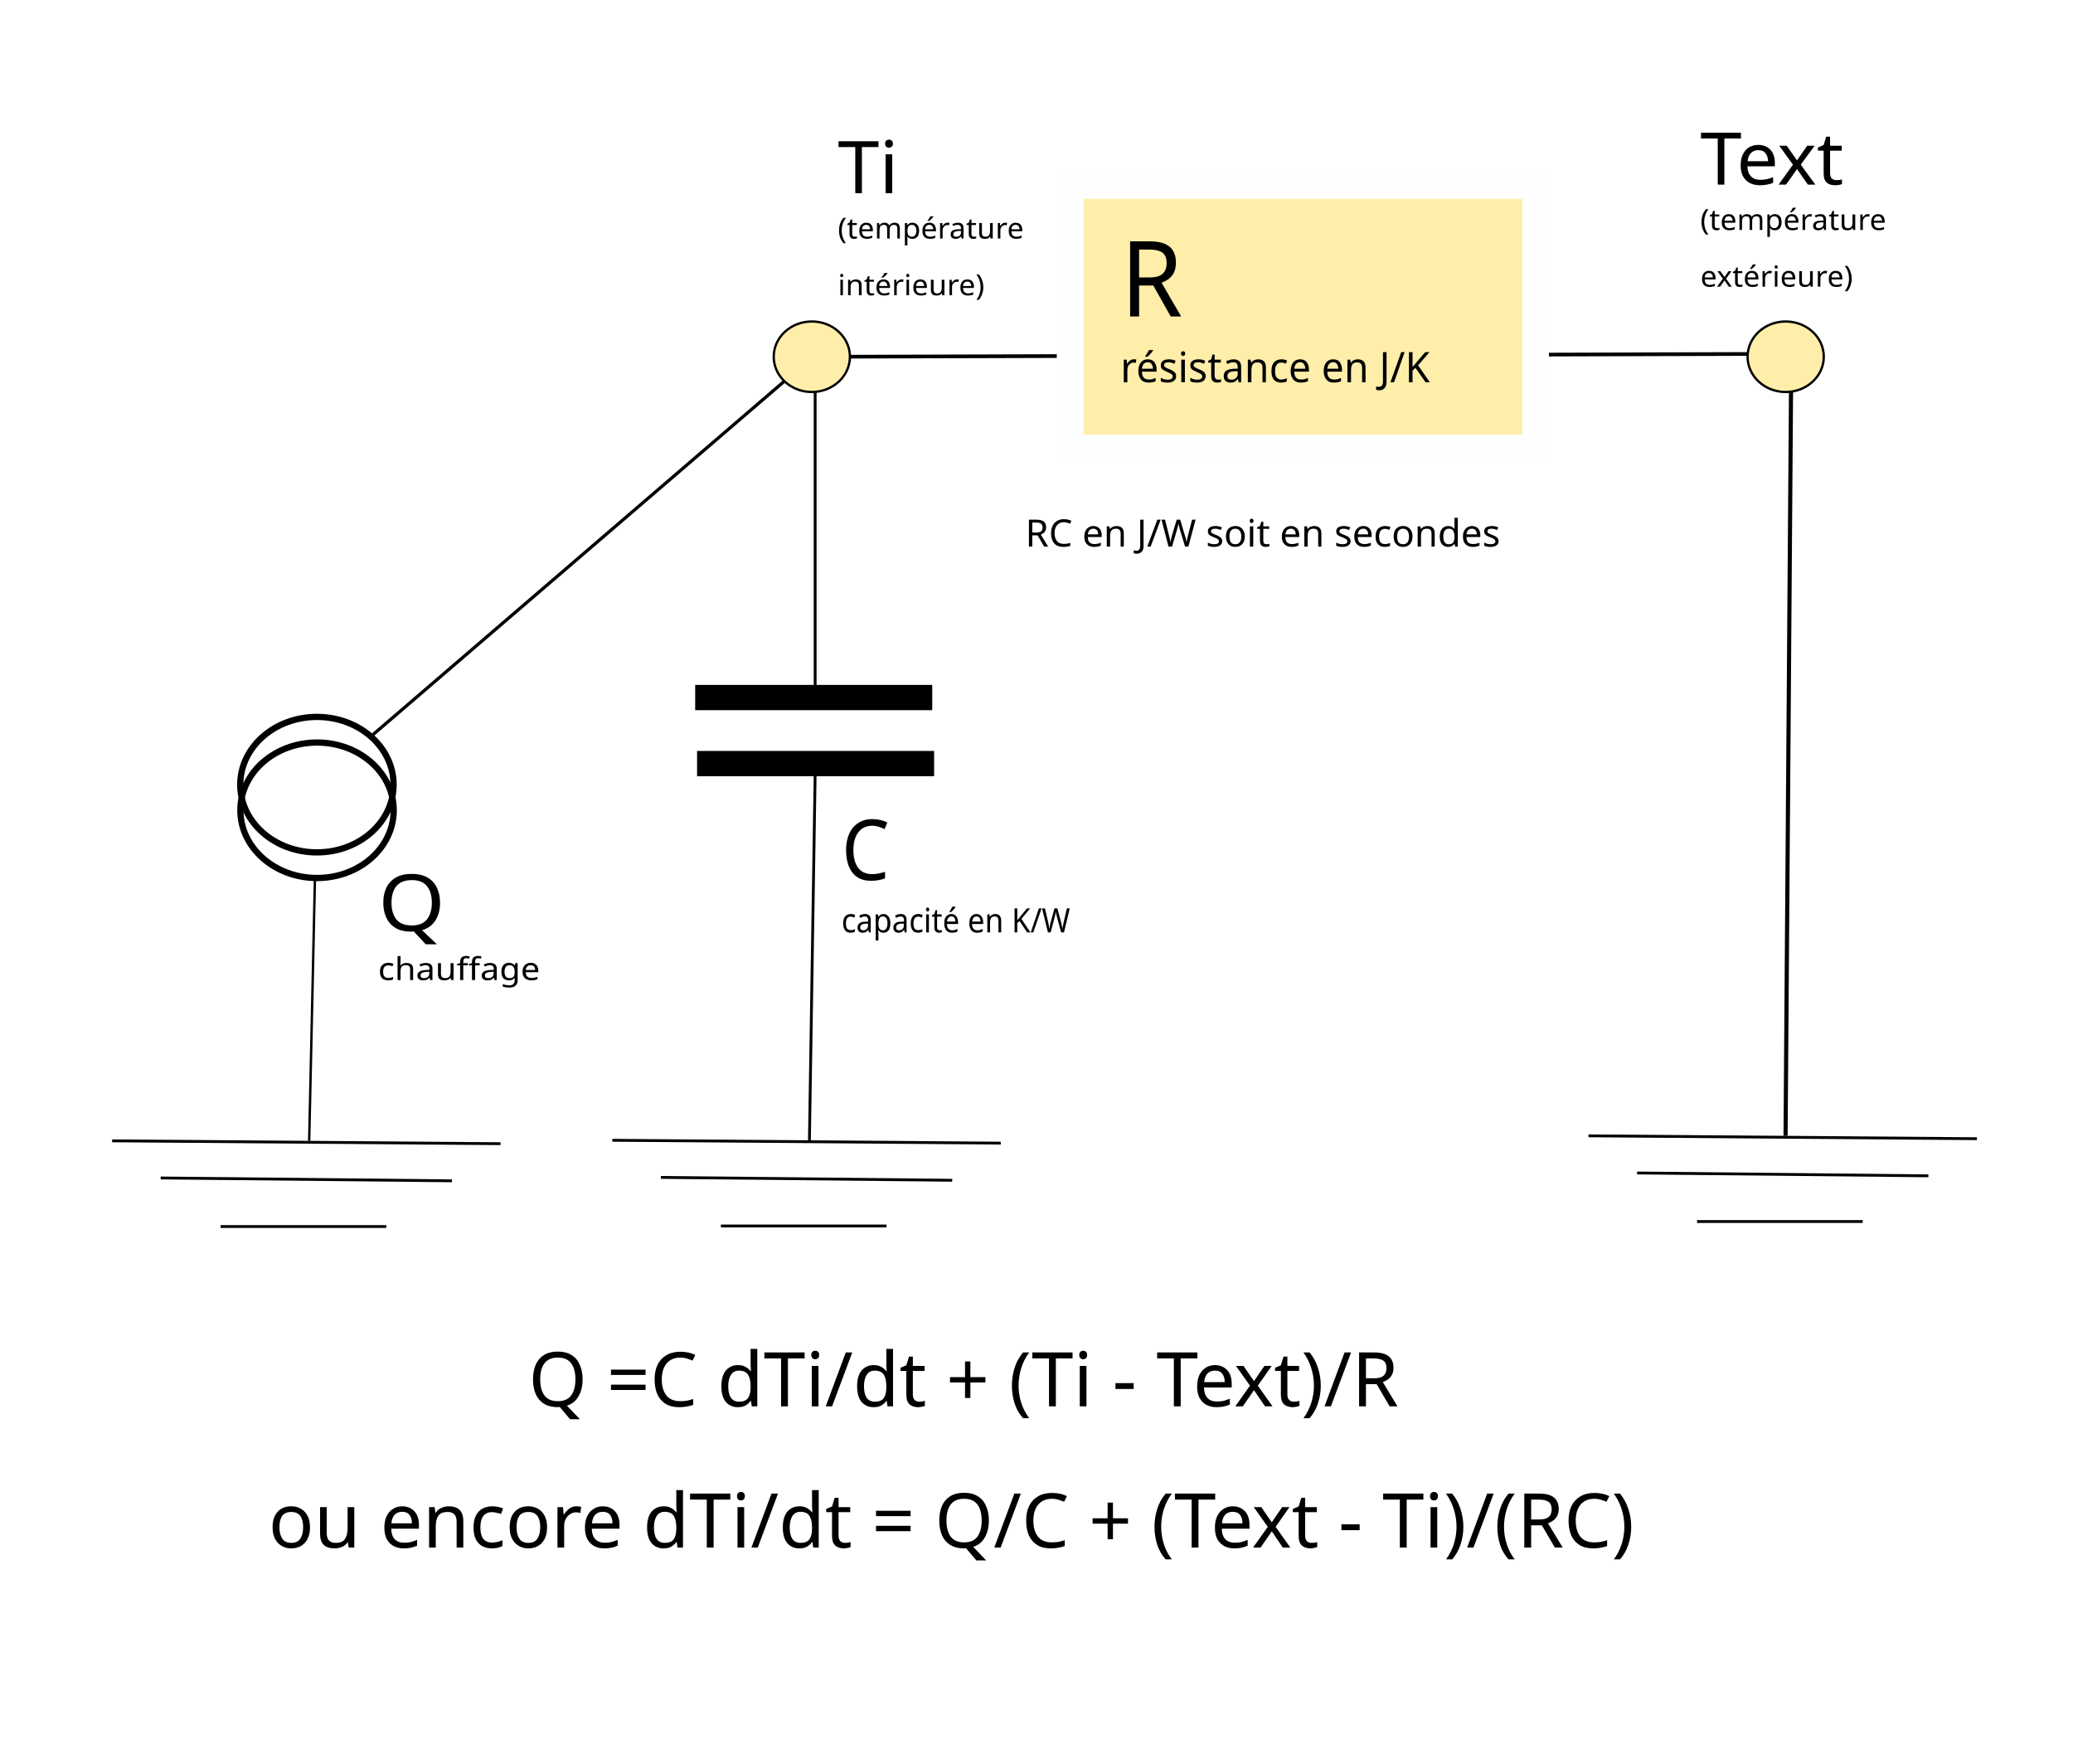
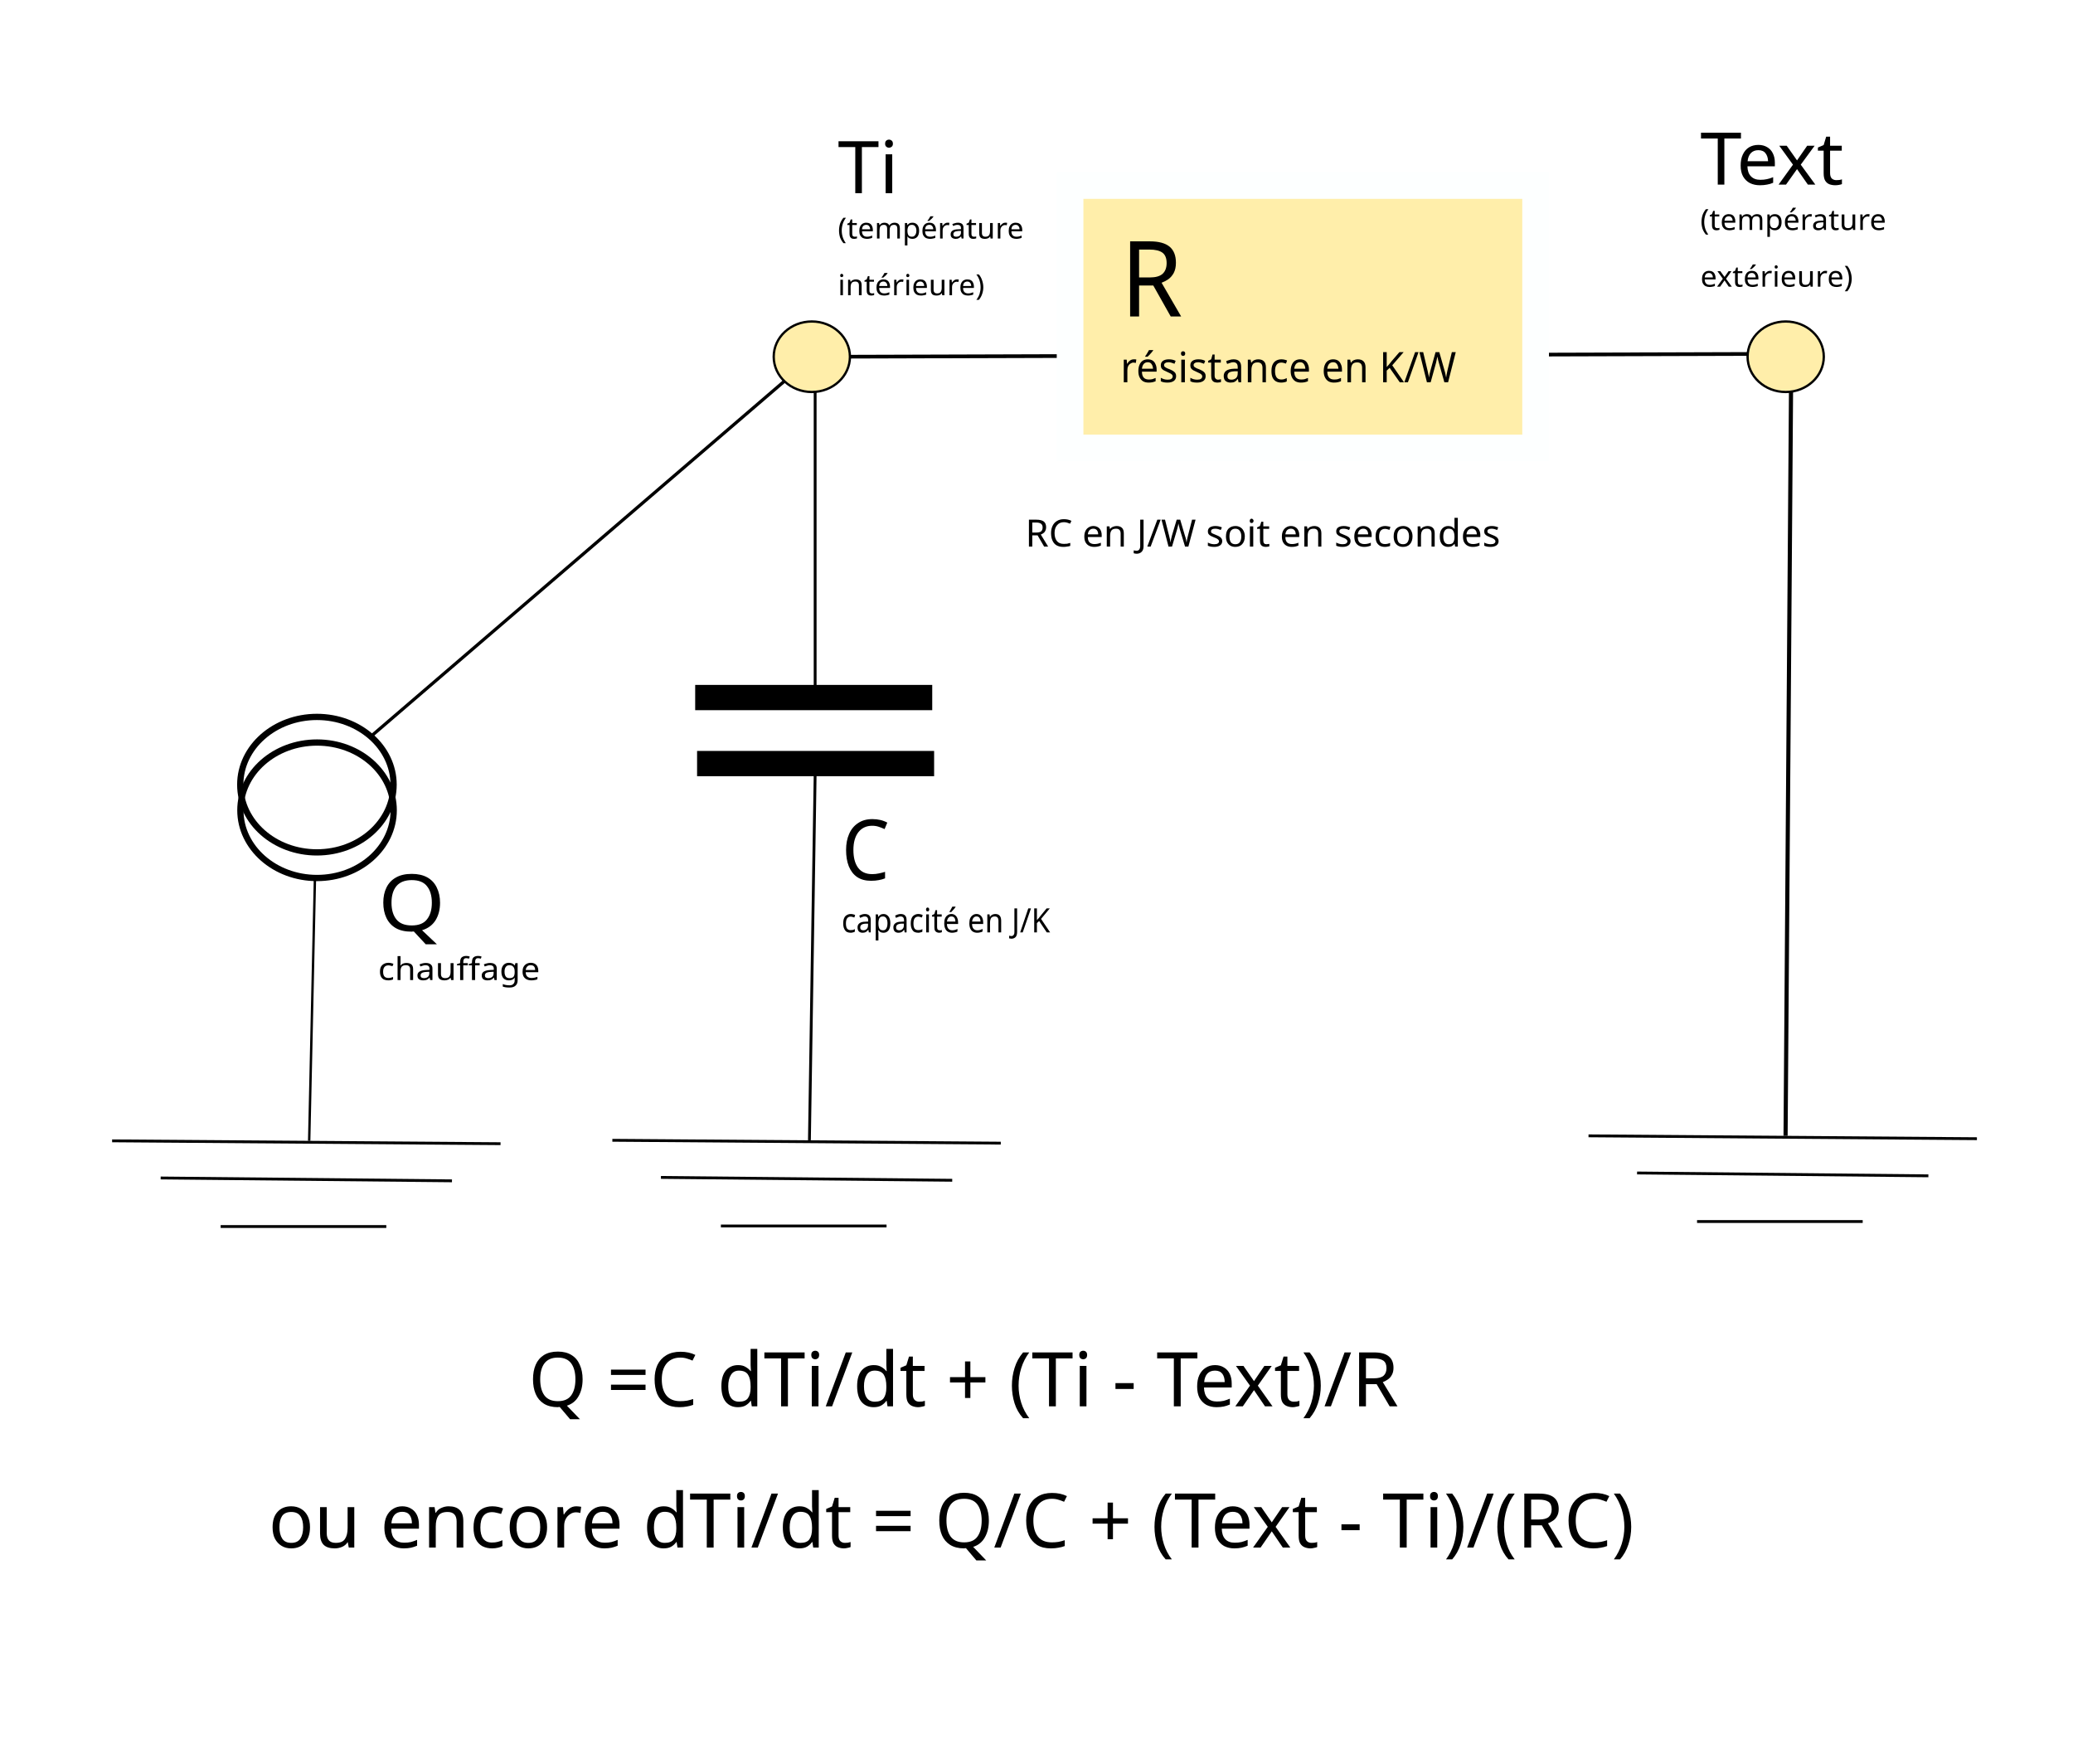
<svg xmlns="http://www.w3.org/2000/svg" width="194mm" height="165mm" viewBox="0 0 194 165" version="1.1" id="svg6674">
  <defs id="defs6668" />
  <g id="layer1" transform="translate(0,-132)">
    <g id="g6573" transform="translate(-14.66124,17.75061)">
      <g id="g4697" transform="translate(-0.2672695,-21.9161)">
        <g id="g6483" transform="translate(-12.27446,108.0095)">
          <path id="path6114-1" d="m 194.839,61.269 -0.535,73.166" style="fill:none;stroke:#000000;stroke-width:0.387px;stroke-linecap:butt;stroke-linejoin:miter;stroke-opacity:1" />
          <path id="path6116-21" d="m 175.863,134.435 36.349,0.267" style="fill:none;stroke:#000000;stroke-width:0.265px;stroke-linecap:butt;stroke-linejoin:miter;stroke-opacity:1" />
          <path id="path6118-6" d="m 180.407,137.91 27.261,0.267" style="fill:none;stroke:#000000;stroke-width:0.265px;stroke-linecap:butt;stroke-linejoin:miter;stroke-opacity:1" />
          <path id="path6120-3" d="m 186.02,142.453 h 15.502" style="fill:none;stroke:#000000;stroke-width:0.265px;stroke-linecap:butt;stroke-linejoin:miter;stroke-opacity:1" />
        </g>
        <path style="fill:none;stroke:#000000;stroke-width:0.302px;stroke-linecap:butt;stroke-linejoin:miter;stroke-opacity:1" d="m 49.532,205.162 41.68,-35.801" id="path6274-2" />
        <g transform="translate(-18.36794,109.6967)" id="g6129-1">
          <path id="path6084-9" d="M 109.581,59.665 V 92.004" style="fill:none;stroke:#000000;stroke-width:0.265px;stroke-linecap:butt;stroke-linejoin:miter;stroke-opacity:1" />
          <path id="path6086-2" d="M 98.355,91.737 H 120.539" style="fill:#ffeeaa;fill-opacity:1;stroke:#000000;stroke-width:2.365;stroke-linecap:butt;stroke-linejoin:miter;stroke-miterlimit:4;stroke-dasharray:none;stroke-opacity:1" />
          <path id="path6086-0-1" d="M 98.532,97.916 H 120.715" style="fill:#ffeeaa;fill-opacity:1;stroke:#000000;stroke-width:2.365;stroke-linecap:butt;stroke-linejoin:miter;stroke-miterlimit:4;stroke-dasharray:none;stroke-opacity:1" />
          <path id="path6114-8" d="m 109.581,98.953 -0.535,34.211" style="fill:none;stroke:#000000;stroke-width:0.265px;stroke-linecap:butt;stroke-linejoin:miter;stroke-opacity:1" />
          <path id="path6116-6" d="m 90.604,133.164 36.349,0.267" style="fill:none;stroke:#000000;stroke-width:0.265px;stroke-linecap:butt;stroke-linejoin:miter;stroke-opacity:1" />
          <path id="path6118-8" d="m 95.148,136.638 27.261,0.267" style="fill:none;stroke:#000000;stroke-width:0.265px;stroke-linecap:butt;stroke-linejoin:miter;stroke-opacity:1" />
          <path id="path6120-1" d="m 100.761,141.182 h 15.502" style="fill:none;stroke:#000000;stroke-width:0.265px;stroke-linecap:butt;stroke-linejoin:miter;stroke-opacity:1" />
        </g>
        <path style="fill:none;stroke:#000000;stroke-width:0.345px;stroke-linecap:butt;stroke-linejoin:miter;stroke-opacity:1" d="m 92.844,169.545 88.129,-0.268" id="path6082" />
        <rect style="fill:#ffeeaa;fill-opacity:1;stroke:#fdffff;stroke-width:2.495;stroke-linecap:butt;stroke-miterlimit:4;stroke-dasharray:none;stroke-opacity:1" id="rect79-6" width="43.567" height="24.556" x="115.071" y="153.525" />
        <text transform="scale(0.9760195,1.02457)" xml:space="preserve" style="font-style:normal;font-weight:normal;font-size:9.609px;line-height:6.005px;font-family:sans-serif;letter-spacing:0px;word-spacing:0px;fill:#000000;fill-opacity:1;stroke:none;stroke-width:0.24" x="122.72" y="161.801" id="text39">
          <tspan id="tspan37" x="122.72" y="161.801" style="text-align:start;text-anchor:start;stroke-width:0.24">R</tspan>
-           <tspan x="122.72" y="167.807" style="font-size:3.843px;text-align:start;text-anchor:start;stroke-width:0.24" id="tspan98">résistance en J/K</tspan>
+           <tspan x="122.72" y="167.807" style="font-size:3.843px;text-align:start;text-anchor:start;stroke-width:0.24" id="tspan98">résistance en K/W</tspan>
        </text>
        <ellipse style="fill:#ffeeaa;fill-opacity:1;stroke:#000000;stroke-width:0.216;stroke-linecap:butt;stroke-miterlimit:4;stroke-dasharray:none;stroke-opacity:1" id="path118" cx="182.041" cy="169.545" rx="3.566" ry="3.299" />
        <ellipse style="fill:#ffeeaa;fill-opacity:1;stroke:#000000;stroke-width:0.216;stroke-linecap:butt;stroke-miterlimit:4;stroke-dasharray:none;stroke-opacity:1" id="path118-6" cx="90.902" cy="169.545" rx="3.566" ry="3.299" />
        <text xml:space="preserve" style="font-style:normal;font-weight:normal;font-size:6.891px;line-height:4.307px;font-family:sans-serif;letter-spacing:0px;word-spacing:0px;fill:#000000;fill-opacity:1;stroke:none;stroke-width:0.172" x="92.049" y="156.393" id="text6192-4" transform="scale(1.013978,0.9862149)">
          <tspan id="tspan6190-6" x="92.049" y="156.393" style="stroke-width:0.172">Ti</tspan>
          <tspan x="92.049" y="160.7" style="font-size:2.756px;stroke-width:0.172" id="tspan6194-8">(température </tspan>
          <tspan x="92.049" y="166.08" style="font-size:2.756px;stroke-width:0.172" id="tspan6196-3">intérieure)</tspan>
        </text>
        <text xml:space="preserve" style="font-style:normal;font-weight:normal;font-size:6.891px;line-height:4.307px;font-family:sans-serif;letter-spacing:0px;word-spacing:0px;fill:#000000;fill-opacity:1;stroke:none;stroke-width:0.172" x="171.651" y="155.58" id="text6192-1" transform="scale(1.013978,0.9862149)">
          <tspan id="tspan6190-65" x="171.651" y="155.58" style="stroke-width:0.172">Text</tspan>
          <tspan x="171.651" y="159.887" style="font-size:2.756px;stroke-width:0.172" id="tspan6194-7">(température </tspan>
          <tspan x="171.651" y="165.267" style="font-size:2.756px;stroke-width:0.172" id="tspan6196-6">extérieure)</tspan>
        </text>
        <g transform="translate(-26.18322,110.0541)" id="g6348-6">
          <path id="path6114-7-2" d="m 70.581,108.501 -0.535,24.357" style="fill:none;stroke:#000000;stroke-width:0.223px;stroke-linecap:butt;stroke-linejoin:miter;stroke-opacity:1" />
          <path id="path6116-2-5" d="m 51.605,132.858 36.349,0.267" style="fill:none;stroke:#000000;stroke-width:0.265px;stroke-linecap:butt;stroke-linejoin:miter;stroke-opacity:1" />
          <path id="path6118-4-3" d="m 56.148,136.333 27.261,0.267" style="fill:none;stroke:#000000;stroke-width:0.265px;stroke-linecap:butt;stroke-linejoin:miter;stroke-opacity:1" />
          <path id="path6120-16-9" d="m 61.761,140.876 h 15.502" style="fill:none;stroke:#000000;stroke-width:0.265px;stroke-linecap:butt;stroke-linejoin:miter;stroke-opacity:1" />
          <ellipse ry="6.338" rx="7.174" cy="99.53" cx="70.77" id="path6248-8" style="fill:none;fill-opacity:1;stroke:#000000;stroke-width:0.586;stroke-linecap:butt;stroke-miterlimit:4;stroke-dasharray:none;stroke-opacity:1" />
          <ellipse ry="6.338" rx="7.174" cy="101.927" cx="70.782" id="path6248-6-4" style="fill:none;fill-opacity:1;stroke:#000000;stroke-width:0.586;stroke-linecap:butt;stroke-miterlimit:4;stroke-dasharray:none;stroke-opacity:1" />
        </g>
        <text xml:space="preserve" style="font-style:normal;font-weight:normal;font-size:7.702px;line-height:4.814px;font-family:sans-serif;letter-spacing:0px;word-spacing:0px;fill:#000000;fill-opacity:1;stroke:none;stroke-width:0.193" x="48.098" y="233.528" id="text6440" transform="scale(1.045961,0.9560588)">
          <tspan id="tspan6438" x="48.098" y="233.528" style="stroke-width:0.193">Q</tspan>
          <tspan x="48.098" y="238.341" style="font-size:3.081px;stroke-width:0.193" id="tspan6446">chauffage</tspan>
        </text>
        <text transform="scale(0.9528844,1.049445)" id="text4572-1" y="208.204" x="98.307" style="font-style:normal;font-weight:normal;font-size:7.481px;line-height:4.676px;font-family:sans-serif;letter-spacing:0px;word-spacing:0px;fill:#000000;fill-opacity:1;stroke:none;stroke-width:0.187" xml:space="preserve">
          <tspan style="stroke-width:0.187" y="208.204" x="98.307" id="tspan4570-7">C</tspan>
-           <tspan id="tspan4578-1" style="font-size:2.992px;stroke-width:0.187" y="212.88" x="98.307">capacité en K/W</tspan>
+           <tspan id="tspan4578-1" style="font-size:2.992px;stroke-width:0.187" y="212.88" x="98.307">capacité en J/K</tspan>
        </text>
      </g>
      <text xml:space="preserve" style="font-style:normal;font-weight:normal;font-size:10.583px;line-height:6.615px;font-family:sans-serif;letter-spacing:0px;word-spacing:0px;fill:#000000;fill-opacity:1;stroke:none;stroke-width:0.265" x="64.106" y="245.841" id="text4701">
        <tspan id="tspan4699" x="64.106" y="245.841" style="font-style:normal;font-variant:normal;font-weight:normal;font-stretch:normal;font-size:7.056px;font-family:sans-serif;-inkscape-font-specification:'sans-serif, Normal';font-variant-ligatures:normal;font-variant-caps:normal;font-variant-numeric:normal;font-feature-settings:normal;text-align:start;writing-mode:lr-tb;text-anchor:start;stroke-width:0.265">Q =C dTi/dt + (Ti - Text)/R</tspan>
        <tspan x="64.106" y="253.372" style="stroke-width:0.265" id="tspan4703" />
        <tspan x="64.106" y="259.986" style="stroke-width:0.265" id="tspan4705" />
      </text>
      <text xml:space="preserve" style="font-style:normal;font-weight:normal;font-size:10.583px;line-height:6.615px;font-family:sans-serif;letter-spacing:0px;word-spacing:0px;fill:#000000;fill-opacity:1;stroke:none;stroke-width:0.265" x="39.783" y="259.052" id="text4701-9">
        <tspan x="39.783" y="259.052" style="font-style:normal;font-variant:normal;font-weight:normal;font-stretch:normal;font-size:7.056px;font-family:sans-serif;-inkscape-font-specification:'sans-serif, Normal';font-variant-ligatures:normal;font-variant-caps:normal;font-variant-numeric:normal;font-feature-settings:normal;text-align:start;writing-mode:lr-tb;text-anchor:start;stroke-width:0.265" id="tspan4705-9">ou encore dTi/dt = Q/C + (Text - Ti)/(RC)</tspan>
      </text>
      <text xml:space="preserve" style="font-style:normal;font-weight:normal;font-size:10.583px;line-height:1.25;font-family:sans-serif;letter-spacing:0px;word-spacing:0px;fill:#000000;fill-opacity:1;stroke:none;stroke-width:0.265" x="110.611" y="165.393" id="text59">
        <tspan x="110.611" y="165.393" style="font-style:normal;font-variant:normal;font-weight:normal;font-stretch:normal;font-size:3.528px;font-family:sans-serif;-inkscape-font-specification:'sans-serif, Normal';font-variant-ligatures:normal;font-variant-caps:normal;font-variant-numeric:normal;font-feature-settings:normal;text-align:start;writing-mode:lr-tb;text-anchor:start;stroke-width:0.265" id="tspan69">RC en J/W soit en secondes</tspan>
      </text>
    </g>
  </g>
</svg>
